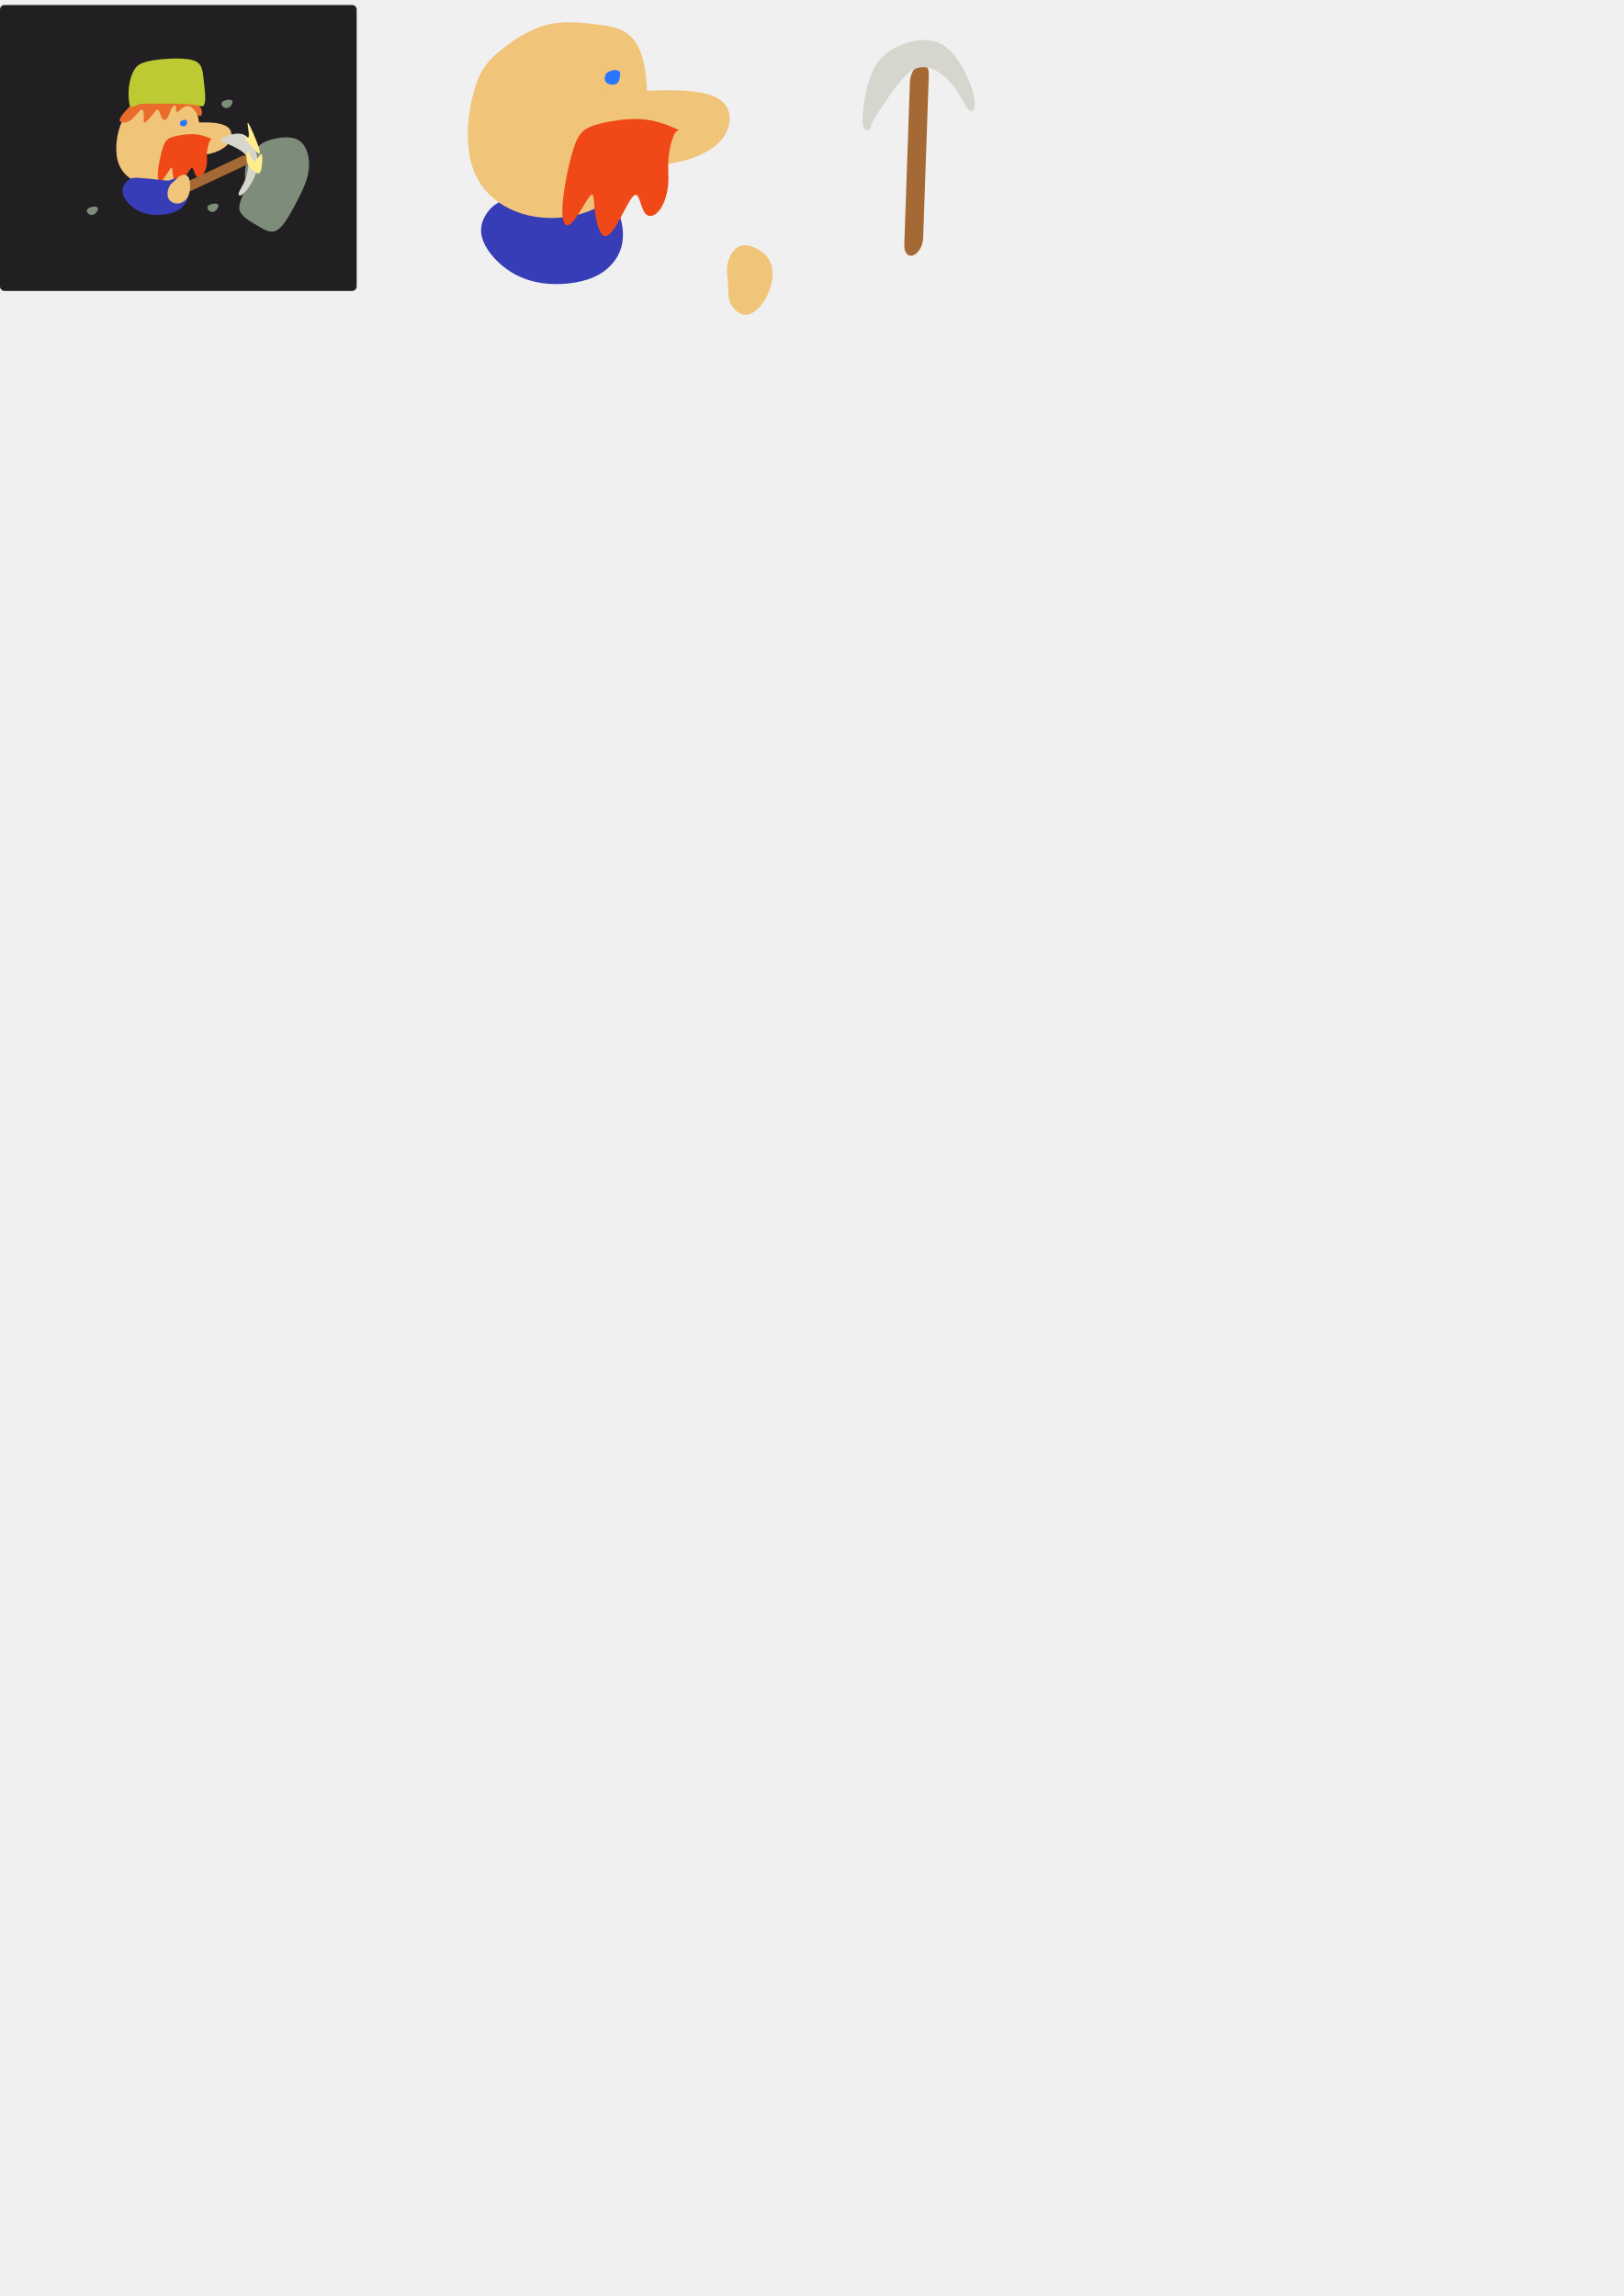
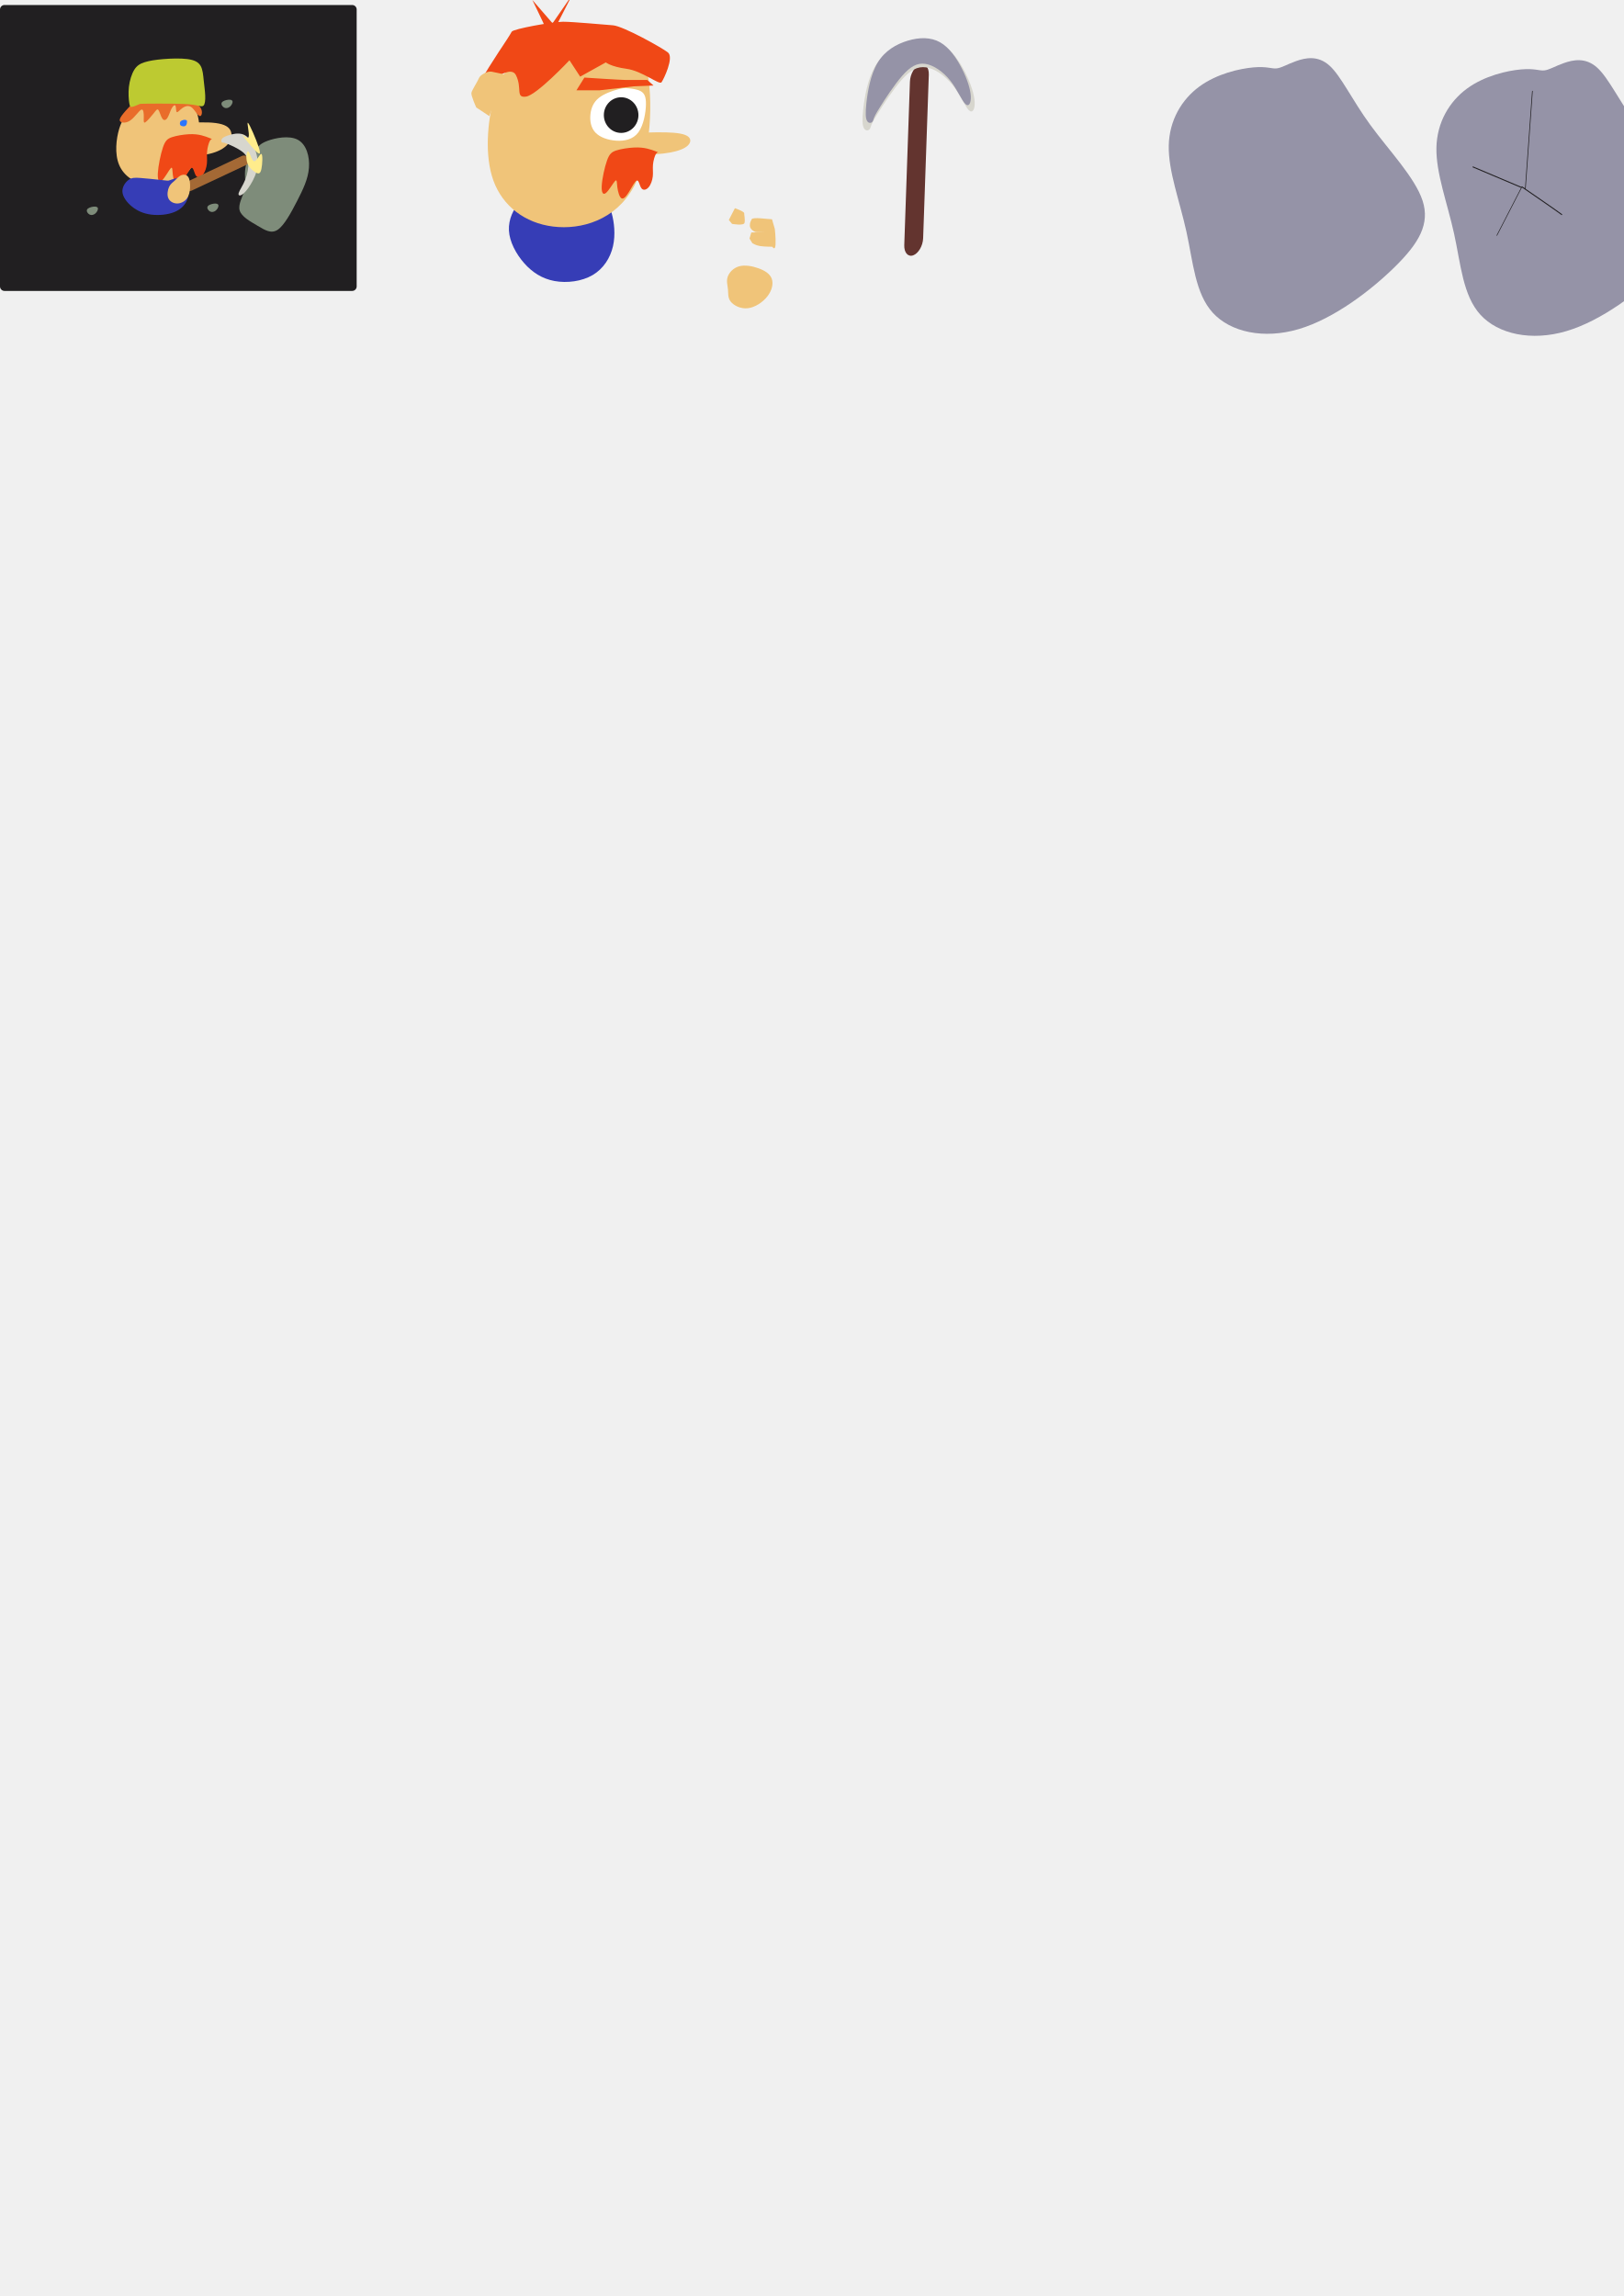
<svg xmlns="http://www.w3.org/2000/svg" width="210mm" height="297mm" viewBox="0 0 210 297" version="1.1" id="svg1">
  <defs id="defs1">
    </defs>
  <g id="layer1">
    <rect style="fill:#211f21;stroke-width:4.506;stroke-linecap:round" id="rect18" width="46.129" height="36.987" x="4.918048e-06" y="0.646" ry="0.582" />
    <path style="fill:#7e8c7a;stroke-width:5;stroke-linecap:round" d="m 94.19,75.352 c -0.228,0.196 -0.511,0.217 -0.815,0.696 -0.304,0.478 -0.63,1.413 -0.696,2.261 -0.065,0.848 0.13,1.609 -0.087,2.478 -0.217,0.87 -0.848,1.848 -0.609,2.641 0.239,0.794 1.348,1.402 2.304,1.967 0.957,0.565 1.761,1.087 2.609,0.522 0.848,-0.565 1.739,-2.217 2.511,-3.718 0.772,-1.5 1.424,-2.848 1.533,-4.305 0.109,-1.457 -0.326,-3.022 -1.446,-3.62 -1.12,-0.598 -2.924,-0.228 -3.913,0.141 -0.989,0.37 -1.163,0.739 -1.391,0.935 z" id="path10" transform="translate(-60.98225,-56.19683)" />
    <path style="fill:#f0c479;stroke-width:5;stroke-linecap:round" d="m 69.743,71.395 c -1.044,0.87 -1.739,1.652 -2.261,3.522 -0.522,1.87 -0.87,4.826 2.4e-5,7.044 0.87,2.218 2.957,3.696 5.609,4 2.652,0.304 5.87,-0.565 7.566,-3.435 1.696,-2.87 1.87,-7.739 1.217,-10.305 -0.652,-2.565 -2.131,-2.826 -3.652,-3.044 -1.522,-0.217 -3.087,-0.391 -4.565,1.1e-5 -1.478,0.391 -2.87,1.348 -3.913,2.217 z" id="path1" transform="matrix(0.705351,0,0,0.6595461,-32.18922,-32.72435)" />
    <path style="fill:#f0c479;stroke-width:5;stroke-linecap:round" d="m 77.386,74.803 c 1.983,-0.138 3.966,-0.277 5.388,-0.223 1.422,0.054 2.283,0.3 2.698,0.784 0.415,0.484 0.384,1.207 -0.008,1.806 -0.392,0.6 -1.145,1.076 -2.183,1.376 -1.038,0.3 -2.36,0.423 -3.443,0.43 -1.084,0.008 -1.929,-0.1 -2.775,-0.208" id="path2" transform="translate(-55.82981,-58.74044)" />
    <path style="fill:#2a75ff;stroke-width:5;stroke-linecap:round" d="m 79.684,71.621 c -0.054,0 -0.161,0 -0.453,0.077 -0.292,0.077 -0.769,0.231 -1.076,0.469 -0.307,0.238 -0.446,0.561 -0.484,0.915 -0.038,0.354 0.023,0.738 0.284,1.007 0.261,0.269 0.723,0.423 1.199,0.453 0.477,0.031 0.968,-0.061 1.276,-0.461 0.307,-0.4 0.43,-1.107 0.438,-1.553 0.008,-0.446 -0.1,-0.63 -0.307,-0.738 -0.208,-0.108 -0.515,-0.138 -0.669,-0.154 -0.154,-0.015 -0.154,-0.015 -0.208,-0.015 z" id="path3" transform="matrix(0.288471,0,0,0.288471,0.8611196,-5.165005)" />
    <path style="fill:#f04816;stroke-width:5;stroke-linecap:round" d="m 81.575,78.831 c -0.008,0 -0.208,-0.077 -0.423,0.307 -0.215,0.384 -0.446,1.23 -0.507,1.983 -0.061,0.753 0.046,1.414 -0.031,2.144 -0.077,0.73 -0.338,1.53 -0.73,2.006 -0.392,0.477 -0.915,0.63 -1.237,0.184 -0.323,-0.446 -0.446,-1.491 -0.776,-1.437 -0.331,0.054 -0.869,1.207 -1.368,2.068 -0.5,0.861 -0.961,1.43 -1.322,1.214 -0.361,-0.215 -0.623,-1.214 -0.723,-2.052 -0.1,-0.838 -0.038,-1.514 -0.377,-1.153 -0.338,0.361 -1.076,1.76 -1.591,2.214 -0.515,0.453 -0.807,-0.038 -0.738,-1.337 0.069,-1.299 0.5,-3.405 0.915,-4.635 0.415,-1.23 0.815,-1.583 1.63,-1.86 0.815,-0.277 2.045,-0.477 3.013,-0.53 0.968,-0.054 1.676,0.038 2.283,0.184 0.607,0.146 1.115,0.346 1.46,0.484 0.346,0.138 0.53,0.215 0.523,0.215 z" id="path4" transform="matrix(0.715993,0,0,0.715993,-30.95958,-38.44469)" />
    <path style="fill:#e96c2a;stroke-width:5;stroke-linecap:round" d="m 70.238,71.052 c -0.753,0.169 -0.861,0.231 -1.245,0.623 -0.384,0.392 -1.045,1.115 -1.43,1.66 -0.384,0.546 -0.492,0.915 -0.169,1.122 0.323,0.208 1.076,0.254 1.837,-0.315 0.761,-0.569 1.53,-1.752 1.937,-1.914 0.407,-0.161 0.453,0.699 0.446,1.368 -0.008,0.669 -0.069,1.145 0.261,0.961 0.331,-0.184 1.053,-1.03 1.522,-1.622 0.469,-0.592 0.684,-0.93 0.899,-0.653 0.215,0.277 0.43,1.168 0.715,1.576 0.284,0.407 0.638,0.331 0.922,-0.1 0.284,-0.43 0.5,-1.214 0.769,-1.729 0.269,-0.515 0.592,-0.761 0.723,-0.5 0.131,0.261 0.069,1.03 0.238,1.145 0.169,0.115 0.569,-0.423 1.053,-0.761 0.484,-0.338 1.053,-0.477 1.53,-0.2 0.477,0.277 0.861,0.968 1.191,1.353 0.331,0.384 0.607,0.461 0.753,0.1 0.146,-0.361 0.161,-1.161 -0.615,-1.768 -0.776,-0.607 -2.344,-1.022 -3.774,-1.168 -1.43,-0.146 -2.721,-0.023 -4.066,0.177 -1.345,0.2 -2.744,0.477 -3.497,0.646 z" id="path6" transform="matrix(0.7058217,0,0,0.7058217,-31.9512,-36.7947)" />
    <path style="fill:#bdca31;stroke-width:5;stroke-linecap:round" d="m 72.067,70.599 c 0.907,-0.008 2.721,-0.023 4.274,-0.008 1.553,0.015 2.844,0.061 3.728,0.2 0.884,0.138 1.36,0.369 1.629,0.138 0.269,-0.231 0.331,-0.922 0.3,-1.691 -0.031,-0.769 -0.154,-1.614 -0.246,-2.506 -0.092,-0.892 -0.154,-1.829 -0.53,-2.467 -0.377,-0.638 -1.068,-0.976 -2.206,-1.122 -1.138,-0.146 -2.721,-0.1 -4.028,0.008 -1.307,0.108 -2.337,0.277 -3.113,0.523 -0.776,0.246 -1.299,0.569 -1.729,1.268 -0.43,0.699 -0.769,1.776 -0.892,2.844 -0.123,1.068 -0.031,2.129 0.061,2.713 0.092,0.584 0.184,0.692 0.492,0.63 0.307,-0.061 0.83,-0.292 1.091,-0.407 0.261,-0.115 0.261,-0.115 1.168,-0.123 z" id="path5" transform="matrix(0.7743701,0,0,0.7743701,-36.9564,-41.25651)" />
    <path style="fill:#363db6;stroke-width:5;stroke-linecap:round" d="m 77.57,80.922 c -0.138,-0.015 -0.415,-0.046 -1.068,-0.115 -0.653,-0.069 -1.683,-0.177 -2.398,-0.231 -0.715,-0.054 -1.115,-0.054 -1.53,0.246 -0.415,0.3 -0.845,0.899 -0.799,1.553 0.046,0.653 0.569,1.36 1.23,1.899 0.661,0.538 1.46,0.907 2.46,1.038 0.999,0.131 2.198,0.023 3.075,-0.346 0.876,-0.369 1.43,-0.999 1.645,-1.676 0.215,-0.676 0.092,-1.399 -0.1,-1.899 -0.192,-0.5 -0.453,-0.776 -0.861,-0.815 -0.407,-0.038 -0.961,0.161 -1.237,0.261 -0.277,0.1 -0.277,0.1 -0.415,0.085 z" id="path7" transform="translate(-55.94115,-57.55528)" />
    <g id="g10" transform="rotate(-18.22032,-119.4171,260.8613)">
      <g id="g9" transform="rotate(-6.978858,65.1811,48.67075)">
        <rect style="fill:#a46935;stroke-width:5;stroke-linecap:round" id="rect8" width="9.039" height="1.291" x="86.61" y="83.243" ry="0.646" />
        <path style="fill:#d7d6ce;stroke-width:5;stroke-linecap:round" d="m 93.796,80.683 c 0.038,0.023 0.115,0.069 0.43,0.415 0.315,0.346 0.869,0.992 1.184,1.56 0.315,0.569 0.392,1.061 0.177,1.668 -0.215,0.607 -0.723,1.33 -1.307,1.875 -0.584,0.546 -1.245,0.915 -1.491,1.184 -0.246,0.269 -0.077,0.438 0.292,0.392 0.369,-0.046 0.938,-0.307 1.568,-0.723 0.63,-0.415 1.322,-0.984 1.768,-1.691 0.446,-0.707 0.646,-1.553 0.684,-2.39 0.038,-0.838 -0.085,-1.668 -0.561,-2.168 -0.477,-0.5 -1.307,-0.669 -1.845,-0.73 -0.538,-0.061 -0.784,-0.015 -0.93,0.085 -0.146,0.1 -0.192,0.254 -0.177,0.346 0.015,0.092 0.092,0.123 0.131,0.138 0.038,0.015 0.038,0.015 0.077,0.038 z" id="path8" transform="translate(-0.184472)" />
      </g>
      <path style="fill:#f0c479;stroke-width:5;stroke-linecap:round" d="M 89.746,79.669 C 89.423,79.815 89.1,79.892 88.793,80.215 c -0.307,0.323 -0.6,0.892 -0.553,1.368 0.046,0.477 0.43,0.861 0.884,1.007 0.453,0.146 0.976,0.054 1.368,-0.215 0.392,-0.269 0.653,-0.715 0.845,-1.214 0.192,-0.5 0.315,-1.053 0.2,-1.407 -0.115,-0.354 -0.469,-0.507 -0.807,-0.477 -0.338,0.031 -0.661,0.246 -0.984,0.392 z" id="path9" />
    </g>
    <path style="fill:#ffec8c;stroke-width:5;stroke-linecap:round" d="m 89.157,74.895 c -0.326,-1 -1.174,-2.957 -1.381,-3.131 -0.207,-0.174 0.228,1.435 0.076,1.827 -0.152,0.392 -0.924,-0.467 -0.821,-0.278 0.103,0.19 1.082,1.429 1.669,2.027 0.587,0.598 0.783,0.554 0.457,-0.446 z" id="path11" transform="translate(-55.69937,-55.87073)" />
    <path style="fill:#ffec8c;stroke-width:5;stroke-linecap:round" d="m 88.505,78.537 c -0.63,-0.141 -1.848,-0.207 -1.935,-0.022 -0.087,0.185 0.957,0.62 0.924,0.946 -0.033,0.326 -1.141,0.544 -1.272,0.739 -0.13,0.196 0.717,0.37 1.381,0.185 0.663,-0.185 1.141,-0.728 1.359,-1.109 0.217,-0.38 0.174,-0.598 -0.457,-0.739 z" id="path12" transform="rotate(89.32554,89.83627,22.52296)" />
    <path style="fill:#7e8c7a;stroke-width:5;stroke-linecap:round" d="m 84.82,81.819 c -0.315,0.033 -0.728,0.163 -0.837,0.38 -0.109,0.217 0.087,0.522 0.326,0.641 0.239,0.12 0.522,0.054 0.739,-0.13 0.217,-0.185 0.37,-0.489 0.337,-0.674 -0.033,-0.185 -0.25,-0.25 -0.565,-0.217 z" id="path13" transform="translate(-57.13422,-55.47941)" />
    <path style="fill:#7e8c7a;stroke-width:5;stroke-linecap:round" d="m 84.82,81.819 c -0.315,0.033 -0.728,0.163 -0.837,0.38 -0.109,0.217 0.087,0.522 0.326,0.641 0.239,0.12 0.522,0.054 0.739,-0.13 0.217,-0.185 0.37,-0.489 0.337,-0.674 -0.033,-0.185 -0.25,-0.25 -0.565,-0.217 z" id="path14" transform="translate(-55.30804,-68.91487)" />
    <path style="fill:#7e8c7a;stroke-width:5;stroke-linecap:round" d="m 84.82,81.819 c -0.315,0.033 -0.728,0.163 -0.837,0.38 -0.109,0.217 0.087,0.522 0.326,0.641 0.239,0.12 0.522,0.054 0.739,-0.13 0.217,-0.185 0.37,-0.489 0.337,-0.674 -0.033,-0.185 -0.25,-0.25 -0.565,-0.217 z" id="path16" transform="translate(-72.72198,-55.08808)" />
-     <path style="fill:#363db6;stroke-width:5;stroke-linecap:round" d="m 77.57,80.922 c -0.138,-0.015 -0.415,-0.046 -1.068,-0.115 -0.653,-0.069 -1.683,-0.177 -2.398,-0.231 -0.715,-0.054 -1.115,-0.054 -1.53,0.246 -0.415,0.3 -0.845,0.899 -0.799,1.553 0.046,0.653 0.569,1.36 1.23,1.899 0.661,0.538 1.46,0.907 2.46,1.038 0.999,0.131 2.198,0.023 3.075,-0.346 0.876,-0.369 1.43,-0.999 1.645,-1.676 0.215,-0.676 0.092,-1.399 -0.1,-1.899 -0.192,-0.5 -0.453,-0.776 -0.861,-0.815 -0.407,-0.038 -0.961,0.161 -1.237,0.261 -0.277,0.1 -0.277,0.1 -0.415,0.085 z" id="path18" transform="matrix(2.152194,0,0,2.248667,-92.24761,-155.2097)" />
-     <g id="g32" transform="matrix(2.152194,0,0,2.248667,-69.71675,-3.594408)">
-       <path style="fill:#f0c479;stroke-width:5;stroke-linecap:round" d="m 69.743,71.395 c -1.044,0.87 -1.739,1.652 -2.261,3.522 -0.522,1.87 -0.87,4.826 2.4e-5,7.044 0.87,2.218 2.957,3.696 5.609,4 2.652,0.304 5.87,-0.565 7.566,-3.435 1.696,-2.87 1.87,-7.739 1.217,-10.305 -0.652,-2.565 -2.131,-2.826 -3.652,-3.044 -1.522,-0.217 -3.087,-0.391 -4.565,1.1e-5 -1.478,0.391 -2.87,1.348 -3.913,2.217 z" id="path15" transform="matrix(0.705351,0,0,0.6595461,13.28314,-42.5936)" />
-       <path style="fill:#2a75ff;stroke-width:5;stroke-linecap:round" d="m 79.684,71.621 c -0.054,0 -0.161,0 -0.453,0.077 -0.292,0.077 -0.769,0.231 -1.076,0.469 -0.307,0.238 -0.446,0.561 -0.484,0.915 -0.038,0.354 0.023,0.738 0.284,1.007 0.261,0.269 0.723,0.423 1.199,0.453 0.477,0.031 0.968,-0.061 1.276,-0.461 0.307,-0.4 0.43,-1.107 0.438,-1.553 0.008,-0.446 -0.1,-0.63 -0.307,-0.738 -0.208,-0.108 -0.515,-0.138 -0.669,-0.154 -0.154,-0.015 -0.154,-0.015 -0.208,-0.015 z" id="path17" transform="matrix(0.288471,0,0,0.288471,46.33348,-15.03426)" />
-       <path style="fill:#f0c479;stroke-width:5;stroke-linecap:round" d="m 77.386,74.803 c 1.983,-0.138 3.966,-0.277 5.388,-0.223 1.422,0.054 2.283,0.3 2.698,0.784 0.415,0.484 0.384,1.207 -0.008,1.806 -0.392,0.6 -1.145,1.076 -2.183,1.376 -1.038,0.3 -2.36,0.423 -3.443,0.43 -1.084,0.008 -1.929,-0.1 -2.775,-0.208" id="path24" transform="translate(-9.527326,-67.77957)" />
-       <path style="fill:#f04816;stroke-width:5;stroke-linecap:round" d="m 81.575,78.831 c -0.008,0 -0.208,-0.077 -0.423,0.307 -0.215,0.384 -0.446,1.23 -0.507,1.983 -0.061,0.753 0.046,1.414 -0.031,2.144 -0.077,0.73 -0.338,1.53 -0.73,2.006 -0.392,0.477 -0.915,0.63 -1.237,0.184 -0.323,-0.446 -0.446,-1.491 -0.776,-1.437 -0.331,0.054 -0.869,1.207 -1.368,2.068 -0.5,0.861 -0.961,1.43 -1.322,1.214 -0.361,-0.215 -0.623,-1.214 -0.723,-2.052 -0.1,-0.838 -0.038,-1.514 -0.377,-1.153 -0.338,0.361 -1.076,1.76 -1.591,2.214 -0.515,0.453 -0.807,-0.038 -0.738,-1.337 0.069,-1.299 0.5,-3.405 0.915,-4.635 0.415,-1.23 0.815,-1.583 1.63,-1.86 0.815,-0.277 2.045,-0.477 3.013,-0.53 0.968,-0.054 1.676,0.038 2.283,0.184 0.607,0.146 1.115,0.346 1.46,0.484 0.346,0.138 0.53,0.215 0.523,0.215 z" id="path25" transform="matrix(0.715993,0,0,0.715993,14.82114,-47.35337)" />
+     <path style="fill:#363db6;stroke-width:5;stroke-linecap:round" d="m 77.57,80.922 c -0.138,-0.015 -0.415,-0.046 -1.068,-0.115 -0.653,-0.069 -1.683,-0.177 -2.398,-0.231 -0.715,-0.054 -1.115,-0.054 -1.53,0.246 -0.415,0.3 -0.845,0.899 -0.799,1.553 0.046,0.653 0.569,1.36 1.23,1.899 0.661,0.538 1.46,0.907 2.46,1.038 0.999,0.131 2.198,0.023 3.075,-0.346 0.876,-0.369 1.43,-0.999 1.645,-1.676 0.215,-0.676 0.092,-1.399 -0.1,-1.899 -0.192,-0.5 -0.453,-0.776 -0.861,-0.815 -0.407,-0.038 -0.961,0.161 -1.237,0.261 -0.277,0.1 -0.277,0.1 -0.415,0.085 z" id="path18" transform="matrix(1.600458,0,0,2.229512,-49.05142,-153.8513)" />
+     <path style="fill:#f0c479;stroke-width:5;stroke-linecap:round" d="m 69.743,71.395 c -1.044,0.87 -1.739,1.652 -2.261,3.522 -0.522,1.87 -0.87,4.826 2.4e-5,7.044 0.87,2.218 2.957,3.696 5.609,4 2.652,0.304 5.87,-0.565 7.566,-3.435 1.696,-2.87 1.87,-7.739 1.217,-10.305 -0.652,-2.565 -2.131,-2.826 -3.652,-3.044 -1.522,-0.217 -3.087,-0.391 -4.565,1.1e-5 -1.478,0.391 -2.87,1.348 -3.913,2.217 z" id="path15" transform="matrix(1.376134,0,0,1.485801,-29.04916,-98.41578)" />
+     <path style="fill:#f0c479;stroke-width:5;stroke-linecap:round" d="m 77.386,74.803 c 1.983,-0.138 3.966,-0.277 5.388,-0.223 1.422,0.054 2.283,0.3 2.698,0.784 0.415,0.484 0.384,1.207 -0.008,1.806 -0.392,0.6 -1.145,1.076 -2.183,1.376 -1.038,0.3 -2.36,0.423 -3.443,0.43 -1.084,0.008 -1.929,-0.1 -2.775,-0.208" id="path24" transform="matrix(1.059771,0,0,0.6590621,-1.618539,-32.03119)" />
+     <path style="fill:#f04816;stroke-width:5;stroke-linecap:round" d="m 81.575,78.831 c -0.008,0 -0.208,-0.077 -0.423,0.307 -0.215,0.384 -0.446,1.23 -0.507,1.983 -0.061,0.753 0.046,1.414 -0.031,2.144 -0.077,0.73 -0.338,1.53 -0.73,2.006 -0.392,0.477 -0.915,0.63 -1.237,0.184 -0.323,-0.446 -0.446,-1.491 -0.776,-1.437 -0.331,0.054 -0.869,1.207 -1.368,2.068 -0.5,0.861 -0.961,1.43 -1.322,1.214 -0.361,-0.215 -0.623,-1.214 -0.723,-2.052 -0.1,-0.838 -0.038,-1.514 -0.377,-1.153 -0.338,0.361 -1.076,1.76 -1.591,2.214 -0.515,0.453 -0.807,-0.038 -0.738,-1.337 0.069,-1.299 0.5,-3.405 0.915,-4.635 0.415,-1.23 0.815,-1.583 1.63,-1.86 0.815,-0.277 2.045,-0.477 3.013,-0.53 0.968,-0.054 1.676,0.038 2.283,0.184 0.607,0.146 1.115,0.346 1.46,0.484 0.346,0.138 0.53,0.215 0.523,0.215 z" id="path25" transform="matrix(0.7450494,0,0,0.7021121,24.36691,-35.64286)" />
+     <path style="fill:#f04816;fill-opacity:1;stroke:none;stroke-width:0.1;stroke-linecap:round;stroke-dasharray:none" d="m 65.073,5.857 c 0,0 -3.782,5.626 -3.228,5.626 0.553,0 4.058,-3.413 4.889,-1.752 0.83,1.66 -0.092,2.952 1.291,2.767 1.384,-0.184 5.626,-4.704 5.626,-4.704 l 1.384,2.121 3.32,-1.845 c 0,0 0.646,0.553 2.675,0.83 2.029,0.277 4.243,2.121 4.52,1.752 0.277,-0.369 1.66,-3.228 0.83,-3.874 -0.83,-0.646 -5.811,-3.413 -7.102,-3.505 -1.291,-0.092 -5.165,-0.461 -6.457,-0.461 -1.291,0 -6.457,0.922 -6.641,1.291 -0.184,0.369 -1.107,1.752 -1.107,1.752 z" id="path52" />
+     <g id="g60" transform="matrix(2.134516,0,0,2.068287,-95.25674,-11.20054)">
+       <path style="fill:#ffffff;stroke-width:5;stroke-linecap:round" d="m 79.684,71.621 c -0.054,0 -0.161,0 -0.453,0.077 -0.292,0.077 -0.769,0.231 -1.076,0.469 -0.307,0.238 -0.446,0.561 -0.484,0.915 -0.038,0.354 0.023,0.738 0.284,1.007 0.261,0.269 0.723,0.423 1.199,0.453 0.477,0.031 0.968,-0.061 1.276,-0.461 0.307,-0.4 0.43,-1.107 0.438,-1.553 0.008,-0.446 -0.1,-0.63 -0.307,-0.738 -0.208,-0.108 -0.515,-0.138 -0.669,-0.154 -0.154,-0.015 -0.154,-0.015 -0.208,-0.015 z" id="path17" transform="matrix(1.052257,0,0,1.125652,-1.327817,-69.69601)" />
+       <ellipse style="fill:#211f21;fill-opacity:1;stroke:none;stroke-width:0.067;stroke-linecap:round;stroke-dasharray:none" id="path60" cx="82.263" cy="12.613" rx="1.048" ry="1.115" />
    </g>
+     <path style="fill:#f04816;fill-opacity:1;stroke:none;stroke-width:0.158;stroke-linecap:round;stroke-dasharray:none" d="m 80.93,10.345 c -0.617,0 -5.349,-0.309 -5.349,-0.309 l -1.029,1.646 h 2.983 l 4.424,-0.514 2.572,-0.103 -0.823,-0.72 z" id="path53" />
+     <path style="fill:#f0c479;fill-opacity:1;stroke:none;stroke-width:0.1;stroke-linecap:round;stroke-dasharray:none" d="m 65.285,9.645 c 0,0 -1.168,-0.286 -1.714,-0.376 -0.546,-0.09 -1.47,0.412 -1.636,0.853 -0.166,0.44 -0.907,1.533 -0.967,1.897 -0.06,0.364 0.626,1.879 0.626,1.879 l 1.685,1.119" id="path54" />
    <g id="g29" transform="matrix(0.7099959,-2.721859,1.8963,-0.08974786,-109.6863,285.8417)">
      <g id="g28" transform="matrix(1.014097,-0.3297513,0.2234,0.9134568,-16.53739,38.34913)">
-         <rect style="fill:#a46935;stroke-width:5;stroke-linecap:round" id="rect28" width="9.039" height="1.291" x="86.61" y="83.243" ry="0.646" />
+         <rect style="fill:#63342f;stroke-width:5;stroke-linecap:round" id="rect28" width="9.039" height="1.291" x="86.61" y="83.243" ry="0.646" />
        <path style="fill:#d7d6ce;stroke-width:5;stroke-linecap:round" d="m 93.796,80.683 c 0.038,0.023 0.115,0.069 0.43,0.415 0.315,0.346 0.869,0.992 1.184,1.56 0.315,0.569 0.392,1.061 0.177,1.668 -0.215,0.607 -0.723,1.33 -1.307,1.875 -0.584,0.546 -1.245,0.915 -1.491,1.184 -0.246,0.269 -0.077,0.438 0.292,0.392 0.369,-0.046 0.938,-0.307 1.568,-0.723 0.63,-0.415 1.322,-0.984 1.768,-1.691 0.446,-0.707 0.646,-1.553 0.684,-2.39 0.038,-0.838 -0.085,-1.668 -0.561,-2.168 -0.477,-0.5 -1.307,-0.669 -1.845,-0.73 -0.538,-0.061 -0.784,-0.015 -0.93,0.085 -0.146,0.1 -0.192,0.254 -0.177,0.346 0.015,0.092 0.092,0.123 0.131,0.138 0.038,0.015 0.038,0.015 0.077,0.038 z" id="path28" transform="translate(-0.184472)" />
+         <path style="fill:#9593a7;stroke-width:5;stroke-linecap:round" d="m 93.796,80.683 c 0.038,0.023 0.115,0.069 0.43,0.415 0.315,0.346 0.869,0.992 1.184,1.56 0.315,0.569 0.392,1.061 0.177,1.668 -0.215,0.607 -0.723,1.33 -1.307,1.875 -0.584,0.546 -1.245,0.915 -1.491,1.184 -0.246,0.269 -0.077,0.438 0.292,0.392 0.369,-0.046 0.938,-0.307 1.568,-0.723 0.63,-0.415 1.322,-0.984 1.768,-1.691 0.446,-0.707 0.646,-1.553 0.684,-2.39 0.038,-0.838 -0.085,-1.668 -0.561,-2.168 -0.477,-0.5 -1.307,-0.669 -1.845,-0.73 -0.538,-0.061 -0.784,-0.015 -0.93,0.085 -0.146,0.1 -0.192,0.254 -0.177,0.346 0.015,0.092 0.092,0.123 0.131,0.138 0.038,0.015 0.038,0.015 0.077,0.038 z" id="path57" transform="matrix(0.9369089,0,0,0.9369089,6.02874,5.256408)" />
      </g>
-       <path style="fill:#f0c479;stroke-width:5;stroke-linecap:round" d="M 89.746,79.669 C 89.423,79.815 89.1,79.892 88.793,80.215 c -0.307,0.323 -0.6,0.892 -0.553,1.368 0.046,0.477 0.43,0.861 0.884,1.007 0.453,0.146 0.976,0.054 1.368,-0.215 0.392,-0.269 0.653,-0.715 0.845,-1.214 0.192,-0.5 0.315,-1.053 0.2,-1.407 -0.115,-0.354 -0.469,-0.507 -0.807,-0.477 -0.338,0.031 -0.661,0.246 -0.984,0.392 z" id="path29" transform="translate(-0.6805046,-5.523347)" />
+       <path style="fill:#f0c479;stroke-width:5;stroke-linecap:round" d="M 89.746,79.669 C 89.423,79.815 89.1,79.892 88.793,80.215 c -0.307,0.323 -0.6,0.892 -0.553,1.368 0.046,0.477 0.43,0.861 0.884,1.007 0.453,0.146 0.976,0.054 1.368,-0.215 0.392,-0.269 0.653,-0.715 0.845,-1.214 0.192,-0.5 0.315,-1.053 0.2,-1.407 -0.115,-0.354 -0.469,-0.507 -0.807,-0.477 -0.338,0.031 -0.661,0.246 -0.984,0.392 z" id="path29" transform="matrix(0.6103414,0.1458925,-0.01284821,1.004811,35.05618,-18.90356)" />
+       <path style="fill:#9593a7;stroke-width:2.215;stroke-linecap:round" d="m 98.201,108.137 c -0.013,-0.339 0.127,-0.689 0.101,-1.608 -0.026,-0.919 -0.216,-2.407 -0.799,-3.393 -0.583,-0.986 -1.557,-1.469 -2.777,-1.047 -1.22,0.422 -2.686,1.751 -4.173,2.766 -1.487,1.015 -2.996,1.718 -3.966,3.285 -0.97,1.567 -1.402,3.999 -0.98,6.237 0.421,2.238 1.696,4.283 2.781,5.516 1.086,1.233 1.982,1.654 3.115,0.714 1.133,-0.94 2.503,-3.242 3.766,-4.976 1.263,-1.734 2.42,-2.901 2.948,-3.89 0.528,-0.989 0.427,-1.799 0.294,-2.369 -0.133,-0.569 -0.298,-0.897 -0.311,-1.236 z" id="path32" />
+       <path style="fill:#9593a7;stroke-width:2.215;stroke-linecap:round" d="m 98.201,108.137 c -0.013,-0.339 0.127,-0.689 0.101,-1.608 -0.026,-0.919 -0.216,-2.407 -0.799,-3.393 -0.583,-0.986 -1.557,-1.469 -2.777,-1.047 -1.22,0.422 -2.686,1.751 -4.173,2.766 -1.487,1.015 -2.996,1.718 -3.966,3.285 -0.97,1.567 -1.402,3.999 -0.98,6.237 0.421,2.238 1.696,4.283 2.781,5.516 1.086,1.233 1.982,1.654 3.115,0.714 1.133,-0.94 2.503,-3.242 3.766,-4.976 1.263,-1.734 2.42,-2.901 2.948,-3.89 0.528,-0.989 0.427,-1.799 0.294,-2.369 -0.133,-0.569 -0.298,-0.897 -0.311,-1.236 z" id="path33" transform="translate(-0.7065067,18.51998)" />
+       <path style="fill:#9593a7;stroke:#211f21;stroke-width:0.044;stroke-linecap:round;stroke-dasharray:none" d="m 93.014,123.473 -1.187,4.021 4.691,-1.275" id="path35" />
+       <path style="fill:#9593a7;stroke:#211f21;stroke-width:0.044;stroke-linecap:round;stroke-dasharray:none" d="m 90.515,130.474 c 0.145,-0.298 1.429,-3.259 1.429,-3.259 L 89.668,126.365" id="path44" />
+       <path style="fill:#9593a7;stroke-width:2.215;stroke-linecap:round" d="m 98.201,108.137 c -0.013,-0.339 0.127,-0.689 0.101,-1.608 -0.026,-0.919 -0.216,-2.407 -0.799,-3.393 -0.583,-0.986 -1.557,-1.469 -2.777,-1.047 -1.22,0.422 -2.686,1.751 -4.173,2.766 -1.487,1.015 -2.996,1.718 -3.966,3.285 -0.97,1.567 -1.402,3.999 -0.98,6.237 0.421,2.238 1.696,4.283 2.781,5.516 1.086,1.233 1.982,1.654 3.115,0.714 1.133,-0.94 2.503,-3.242 3.766,-4.976 1.263,-1.734 2.42,-2.901 2.948,-3.89 0.528,-0.989 0.427,-1.799 0.294,-2.369 -0.133,-0.569 -0.298,-0.897 -0.311,-1.236 z" id="path45" transform="translate(-0.6767487,36.11651)" />
+       <path style="fill:#9593a7;stroke:#211f21;stroke-width:0.044;stroke-linecap:round;stroke-dasharray:none" d="m 93.044,141.069 -1.187,4.021 4.691,-1.275" id="path46" />
+       <path style="fill:#9593a7;stroke:#211f21;stroke-width:0.044;stroke-linecap:round;stroke-dasharray:none" d="m 90.545,148.071 c 0.145,-0.298 1.429,-3.259 1.429,-3.259 l -2.276,-0.85" id="path47" />
+       <path style="fill:#9593a7;stroke:#211f21;stroke-width:0.044;stroke-linecap:round;stroke-dasharray:none" d="m 94.254,146.585 c -0.057,-0.319 -2.281,-1.724 -2.281,-1.724 l -1.701,7.398" id="path48" />
+       <path style="fill:#9593a7;stroke:#211f21;stroke-width:0.044;stroke-linecap:round;stroke-dasharray:none" d="m 88.518,145.814 3.492,-1.064 -4.811,6.13" id="path49" />
+       <path style="fill:#9593a7;stroke:#211f21;stroke-width:0.044;stroke-linecap:round;stroke-dasharray:none" d="m 93.676,149.719 -1.537,-4.775 -0.961,8.58" id="path50" />
+       <path style="fill:#9593a7;stroke:#211f21;stroke-width:0.044;stroke-linecap:round;stroke-dasharray:none" d="m 95.89,142.548 -3.937,2.403 2.793,-5.482" id="path51" />
+       <path style="fill:#f0c479;fill-opacity:1;stroke:none;stroke-width:0.044;stroke-linecap:round;stroke-dasharray:none" d="m 92.09,76.015 c 0.008,-0.246 0.164,-1.375 0.046,-1.404 -0.118,-0.029 -0.133,-0.072 -0.305,-0.007 -0.172,0.064 -0.319,0.436 -0.323,0.559 -0.004,0.123 -0.021,0.64 -0.021,0.64 l 0.015,-0.979 -0.288,-0.014 -0.23,0.28 c 0,0 -0.11,0.26 -0.154,0.568 -0.044,0.308 -0.063,0.875 -0.063,0.875 0,0 -0.23,0.28 0.096,0.183 0.325,-0.097 0.756,-0.332 0.756,-0.332 z" id="path55" />
+       <path style="fill:#f0c479;fill-opacity:1;stroke:none;stroke-width:0.044;stroke-linecap:round;stroke-dasharray:none" d="m 92.707,73.255 c 0,0 -0.176,0.698 -0.261,0.73 -0.086,0.032 -0.311,0.189 -0.464,0.198 -0.153,0.009 -0.023,-0.843 -0.023,-0.843 l 0.196,-0.292" id="path56" />
    </g>
+     <path style="fill:#f04816;fill-opacity:1;stroke:none;stroke-width:0.1;stroke-linecap:round;stroke-dasharray:none" d="M 70.514,3.505 C 70.376,3.136 68.854,0 68.854,0 l 2.998,3.459 z" id="path61" />
+     <path style="fill:#f04816;fill-opacity:1;stroke:none;stroke-width:0.1;stroke-linecap:round;stroke-dasharray:none" d="M 71.41,3.09 73.992,-0.646 71.963,3.32 Z" id="path62" />
  </g>
</svg>
